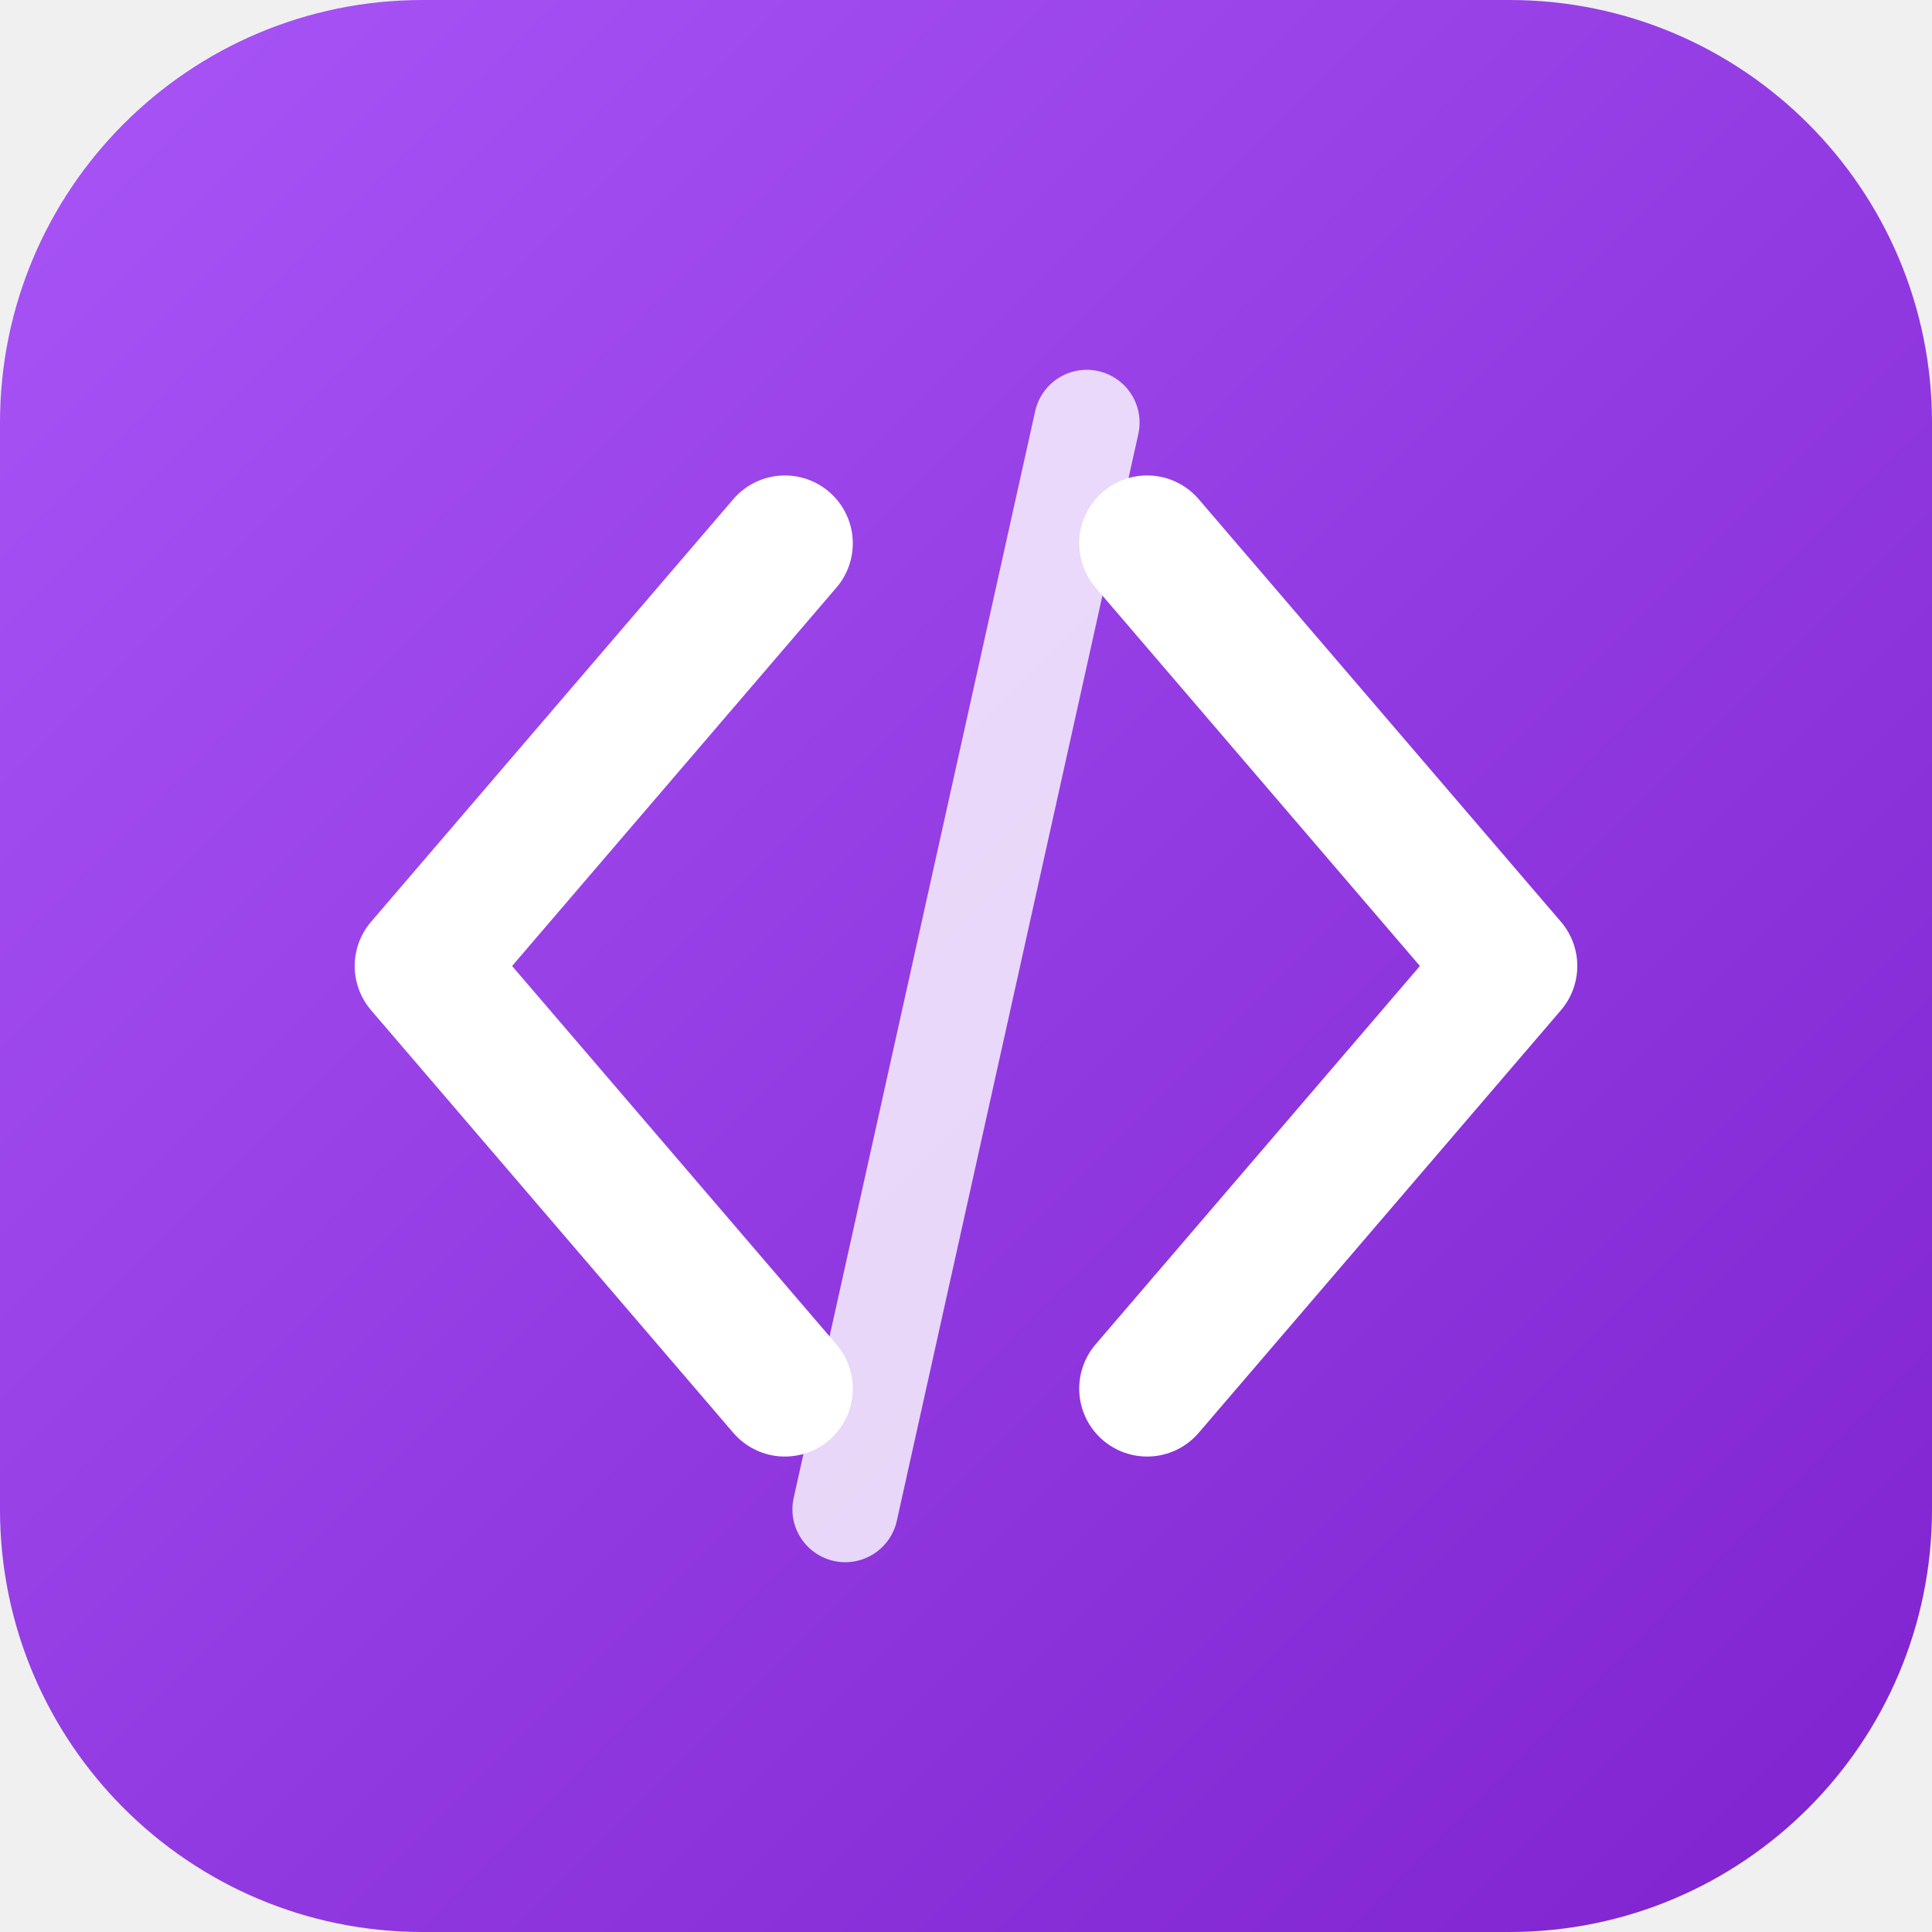
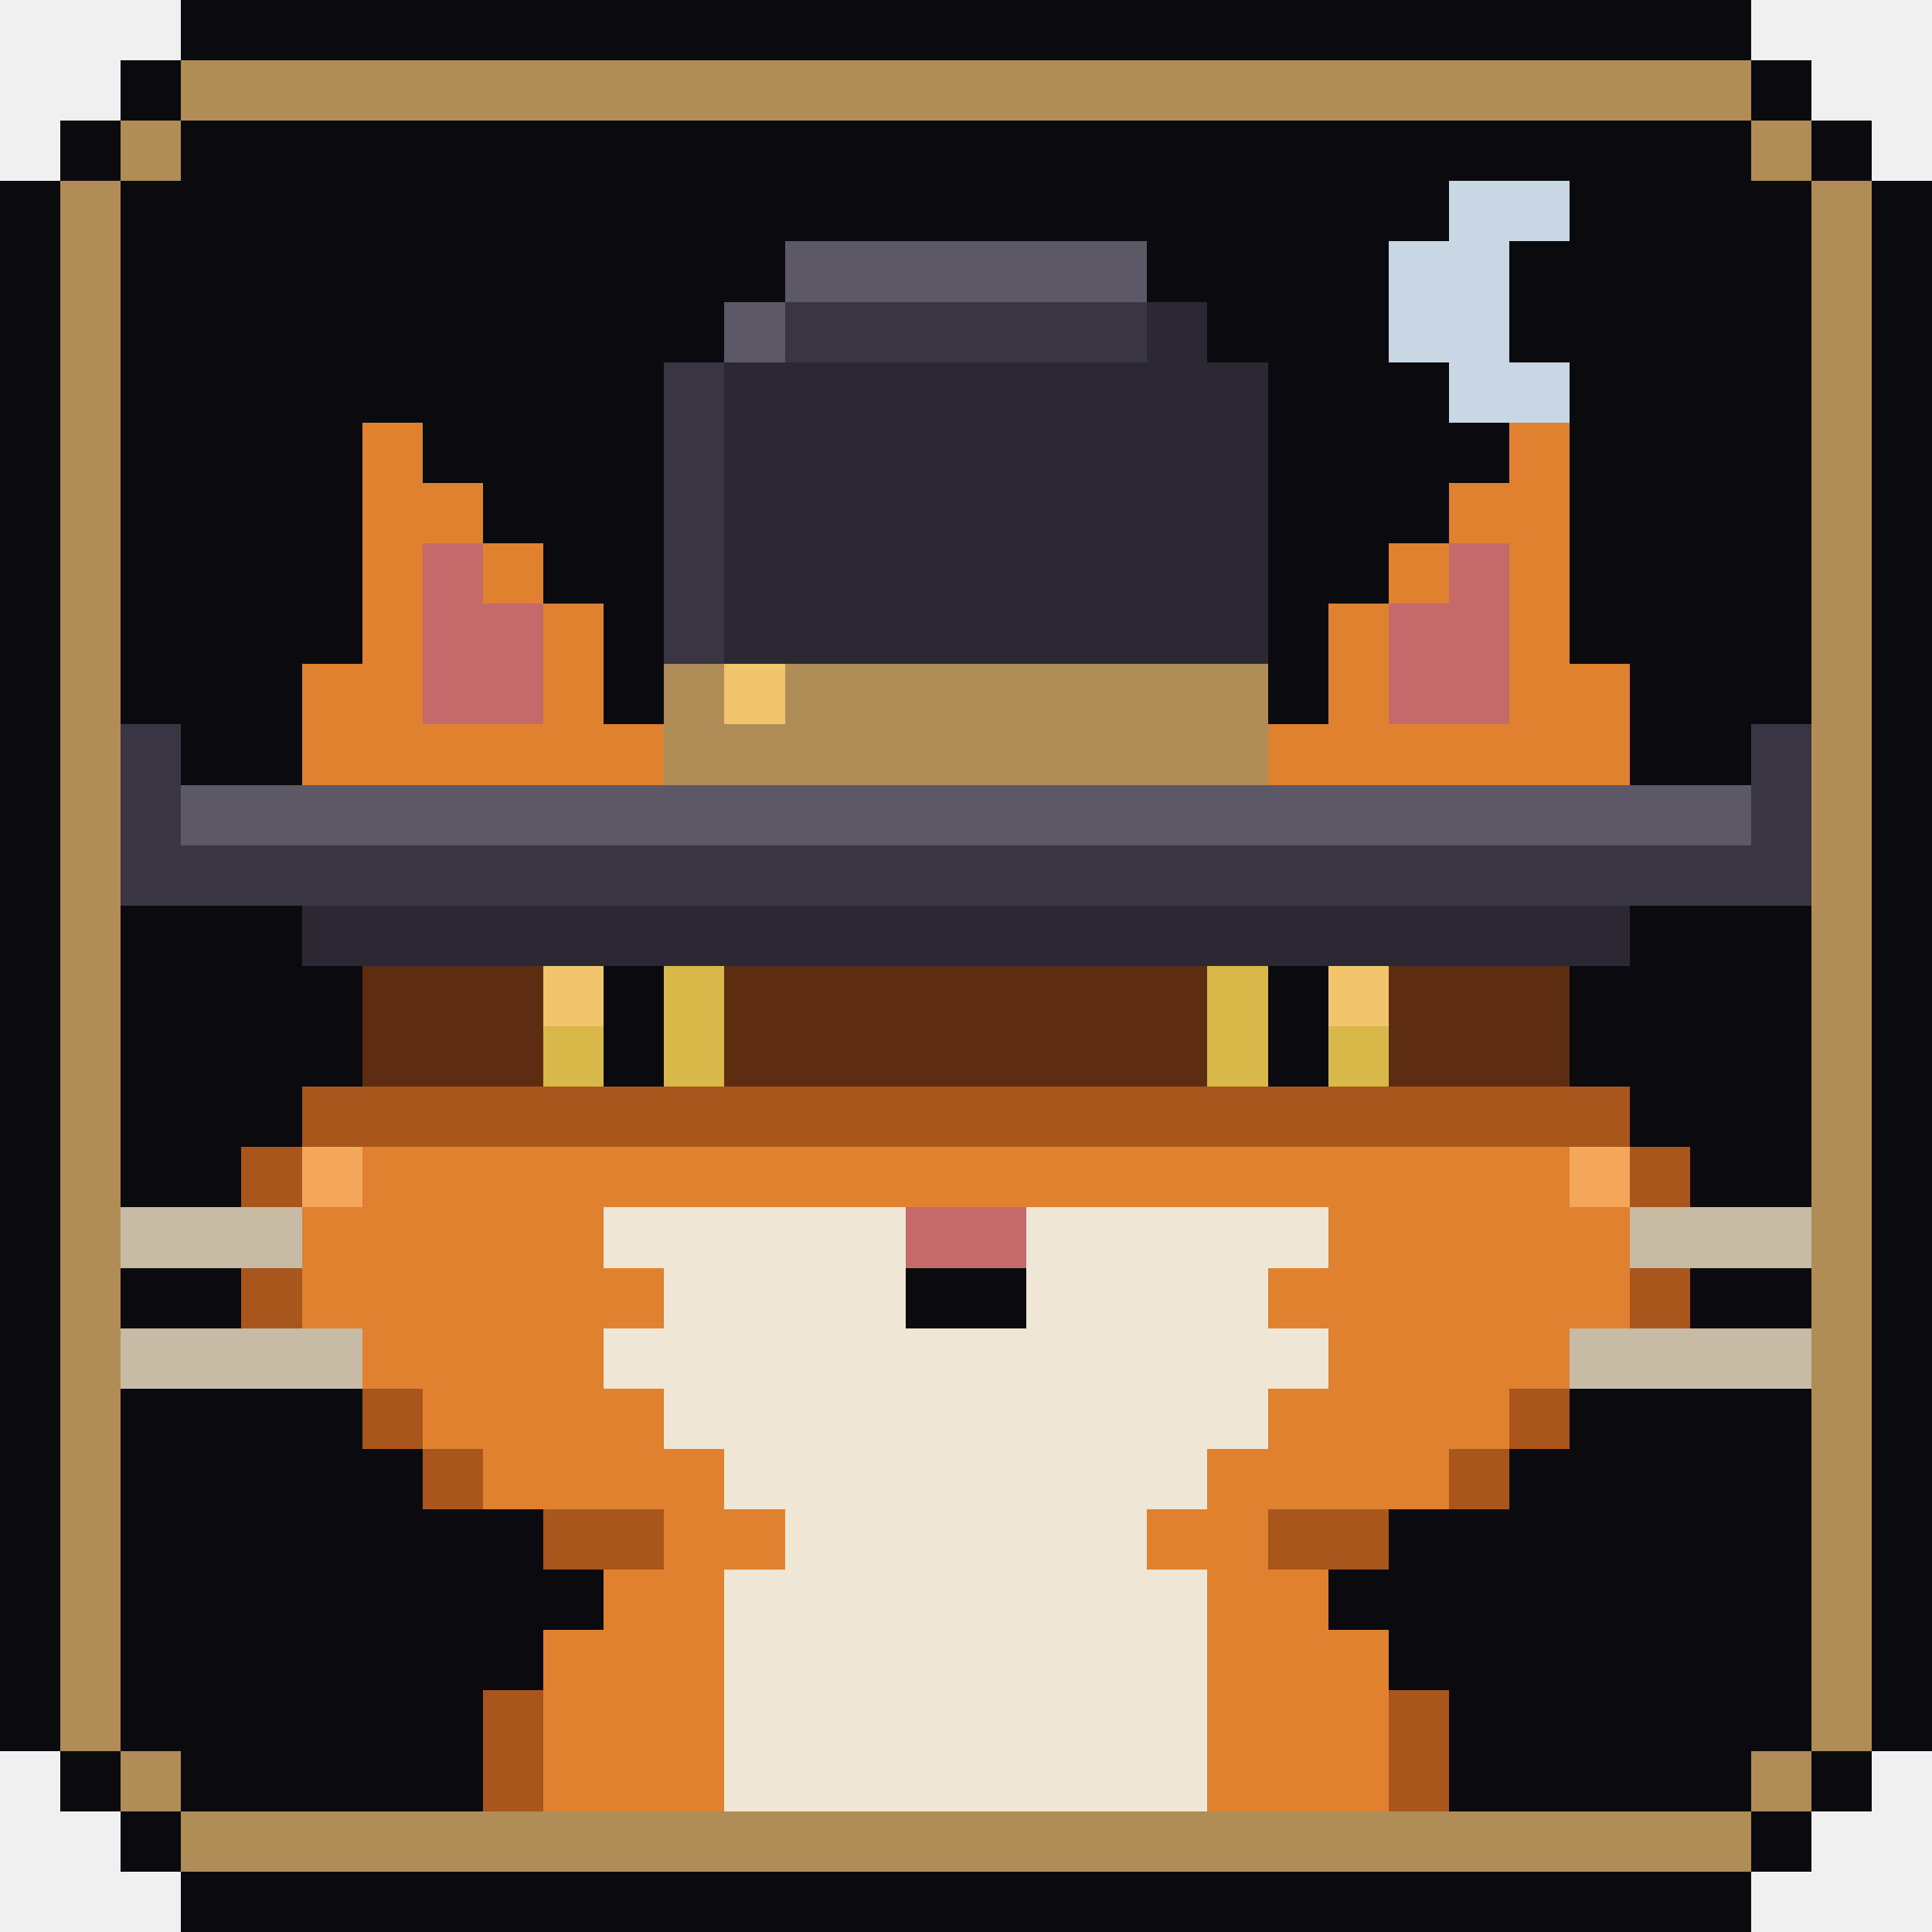
- <svg xmlns="http://www.w3.org/2000/svg" viewBox="0 0 64 64">
-   <defs>
-     <linearGradient id="bg" x1="0%" y1="0%" x2="100%" y2="100%">
-       <stop offset="0%" stop-color="#a855f7" />
-       <stop offset="100%" stop-color="#7e22ce" />
-     </linearGradient>
-   </defs>
-   <rect width="64" height="64" rx="14" fill="url(#bg)" />
-   <polyline points="26,18 14,32 26,46" fill="none" stroke="#fff" stroke-width="4.5" stroke-linecap="round" stroke-linejoin="round" />
-   <polyline points="38,18 50,32 38,46" fill="none" stroke="#fff" stroke-width="4.5" stroke-linecap="round" stroke-linejoin="round" />
-   <line x1="36" y1="14" x2="28" y2="50" stroke="#fff" stroke-width="3.5" stroke-linecap="round" opacity="0.8" />
+ <svg xmlns="http://www.w3.org/2000/svg" viewBox="0 0 32 32" shape-rendering="crispEdges">
+   <rect x="3" y="0" width="26" height="1" fill="#0b0a0f" />
+   <rect x="2" y="1" width="1" height="1" fill="#0b0a0f" />
+   <rect x="3" y="1" width="26" height="1" fill="#b08d57" />
+   <rect x="29" y="1" width="1" height="1" fill="#0b0a0f" />
+   <rect x="1" y="2" width="1" height="1" fill="#0b0a0f" />
+   <rect x="2" y="2" width="1" height="1" fill="#b08d57" />
+   <rect x="3" y="2" width="26" height="1" fill="#0b0a0f" />
+   <rect x="29" y="2" width="1" height="1" fill="#b08d57" />
+   <rect x="30" y="2" width="1" height="1" fill="#0b0a0f" />
+   <rect x="0" y="3" width="1" height="1" fill="#0b0a0f" />
+   <rect x="1" y="3" width="1" height="1" fill="#b08d57" />
+   <rect x="2" y="3" width="22" height="1" fill="#0b0a0f" />
+   <rect x="24" y="3" width="2" height="1" fill="#c9d6e3" />
+   <rect x="26" y="3" width="4" height="1" fill="#0b0a0f" />
+   <rect x="30" y="3" width="1" height="1" fill="#b08d57" />
+   <rect x="31" y="3" width="1" height="1" fill="#0b0a0f" />
+   <rect x="0" y="4" width="1" height="1" fill="#0b0a0f" />
+   <rect x="1" y="4" width="1" height="1" fill="#b08d57" />
+   <rect x="2" y="4" width="11" height="1" fill="#0b0a0f" />
+   <rect x="13" y="4" width="6" height="1" fill="#5c5866" />
+   <rect x="19" y="4" width="4" height="1" fill="#0b0a0f" />
+   <rect x="23" y="4" width="2" height="1" fill="#c9d6e3" />
+   <rect x="25" y="4" width="5" height="1" fill="#0b0a0f" />
+   <rect x="30" y="4" width="1" height="1" fill="#b08d57" />
+   <rect x="31" y="4" width="1" height="1" fill="#0b0a0f" />
+   <rect x="0" y="5" width="1" height="1" fill="#0b0a0f" />
+   <rect x="1" y="5" width="1" height="1" fill="#b08d57" />
+   <rect x="2" y="5" width="10" height="1" fill="#0b0a0f" />
+   <rect x="12" y="5" width="1" height="1" fill="#5c5866" />
+   <rect x="13" y="5" width="6" height="1" fill="#3a3542" />
+   <rect x="19" y="5" width="1" height="1" fill="#2c2833" />
+   <rect x="20" y="5" width="3" height="1" fill="#0b0a0f" />
+   <rect x="23" y="5" width="2" height="1" fill="#c9d6e3" />
+   <rect x="25" y="5" width="5" height="1" fill="#0b0a0f" />
+   <rect x="30" y="5" width="1" height="1" fill="#b08d57" />
+   <rect x="31" y="5" width="1" height="1" fill="#0b0a0f" />
+   <rect x="0" y="6" width="1" height="1" fill="#0b0a0f" />
+   <rect x="1" y="6" width="1" height="1" fill="#b08d57" />
+   <rect x="2" y="6" width="9" height="1" fill="#0b0a0f" />
+   <rect x="11" y="6" width="1" height="1" fill="#3a3542" />
+   <rect x="12" y="6" width="9" height="1" fill="#2c2833" />
+   <rect x="21" y="6" width="3" height="1" fill="#0b0a0f" />
+   <rect x="24" y="6" width="2" height="1" fill="#c9d6e3" />
+   <rect x="26" y="6" width="4" height="1" fill="#0b0a0f" />
+   <rect x="30" y="6" width="1" height="1" fill="#b08d57" />
+   <rect x="31" y="6" width="1" height="1" fill="#0b0a0f" />
+   <rect x="0" y="7" width="1" height="1" fill="#0b0a0f" />
+   <rect x="1" y="7" width="1" height="1" fill="#b08d57" />
+   <rect x="2" y="7" width="4" height="1" fill="#0b0a0f" />
+   <rect x="6" y="7" width="1" height="1" fill="#e0812f" />
+   <rect x="7" y="7" width="4" height="1" fill="#0b0a0f" />
+   <rect x="11" y="7" width="1" height="1" fill="#3a3542" />
+   <rect x="12" y="7" width="9" height="1" fill="#2c2833" />
+   <rect x="21" y="7" width="4" height="1" fill="#0b0a0f" />
+   <rect x="25" y="7" width="1" height="1" fill="#e0812f" />
+   <rect x="26" y="7" width="4" height="1" fill="#0b0a0f" />
+   <rect x="30" y="7" width="1" height="1" fill="#b08d57" />
+   <rect x="31" y="7" width="1" height="1" fill="#0b0a0f" />
+   <rect x="0" y="8" width="1" height="1" fill="#0b0a0f" />
+   <rect x="1" y="8" width="1" height="1" fill="#b08d57" />
+   <rect x="2" y="8" width="4" height="1" fill="#0b0a0f" />
+   <rect x="6" y="8" width="2" height="1" fill="#e0812f" />
+   <rect x="8" y="8" width="3" height="1" fill="#0b0a0f" />
+   <rect x="11" y="8" width="1" height="1" fill="#3a3542" />
+   <rect x="12" y="8" width="9" height="1" fill="#2c2833" />
+   <rect x="21" y="8" width="3" height="1" fill="#0b0a0f" />
+   <rect x="24" y="8" width="2" height="1" fill="#e0812f" />
+   <rect x="26" y="8" width="4" height="1" fill="#0b0a0f" />
+   <rect x="30" y="8" width="1" height="1" fill="#b08d57" />
+   <rect x="31" y="8" width="1" height="1" fill="#0b0a0f" />
+   <rect x="0" y="9" width="1" height="1" fill="#0b0a0f" />
+   <rect x="1" y="9" width="1" height="1" fill="#b08d57" />
+   <rect x="2" y="9" width="4" height="1" fill="#0b0a0f" />
+   <rect x="6" y="9" width="1" height="1" fill="#e0812f" />
+   <rect x="7" y="9" width="1" height="1" fill="#c46a6a" />
+   <rect x="8" y="9" width="1" height="1" fill="#e0812f" />
+   <rect x="9" y="9" width="2" height="1" fill="#0b0a0f" />
+   <rect x="11" y="9" width="1" height="1" fill="#3a3542" />
+   <rect x="12" y="9" width="9" height="1" fill="#2c2833" />
+   <rect x="21" y="9" width="2" height="1" fill="#0b0a0f" />
+   <rect x="23" y="9" width="1" height="1" fill="#e0812f" />
+   <rect x="24" y="9" width="1" height="1" fill="#c46a6a" />
+   <rect x="25" y="9" width="1" height="1" fill="#e0812f" />
+   <rect x="26" y="9" width="4" height="1" fill="#0b0a0f" />
+   <rect x="30" y="9" width="1" height="1" fill="#b08d57" />
+   <rect x="31" y="9" width="1" height="1" fill="#0b0a0f" />
+   <rect x="0" y="10" width="1" height="1" fill="#0b0a0f" />
+   <rect x="1" y="10" width="1" height="1" fill="#b08d57" />
+   <rect x="2" y="10" width="4" height="1" fill="#0b0a0f" />
+   <rect x="6" y="10" width="1" height="1" fill="#e0812f" />
+   <rect x="7" y="10" width="2" height="1" fill="#c46a6a" />
+   <rect x="9" y="10" width="1" height="1" fill="#e0812f" />
+   <rect x="10" y="10" width="1" height="1" fill="#0b0a0f" />
+   <rect x="11" y="10" width="1" height="1" fill="#3a3542" />
+   <rect x="12" y="10" width="9" height="1" fill="#2c2833" />
+   <rect x="21" y="10" width="1" height="1" fill="#0b0a0f" />
+   <rect x="22" y="10" width="1" height="1" fill="#e0812f" />
+   <rect x="23" y="10" width="2" height="1" fill="#c46a6a" />
+   <rect x="25" y="10" width="1" height="1" fill="#e0812f" />
+   <rect x="26" y="10" width="4" height="1" fill="#0b0a0f" />
+   <rect x="30" y="10" width="1" height="1" fill="#b08d57" />
+   <rect x="31" y="10" width="1" height="1" fill="#0b0a0f" />
+   <rect x="0" y="11" width="1" height="1" fill="#0b0a0f" />
+   <rect x="1" y="11" width="1" height="1" fill="#b08d57" />
+   <rect x="2" y="11" width="3" height="1" fill="#0b0a0f" />
+   <rect x="5" y="11" width="2" height="1" fill="#e0812f" />
+   <rect x="7" y="11" width="2" height="1" fill="#c46a6a" />
+   <rect x="9" y="11" width="1" height="1" fill="#e0812f" />
+   <rect x="10" y="11" width="1" height="1" fill="#0b0a0f" />
+   <rect x="11" y="11" width="1" height="1" fill="#b08d57" />
+   <rect x="12" y="11" width="1" height="1" fill="#f2c46b" />
+   <rect x="13" y="11" width="8" height="1" fill="#b08d57" />
+   <rect x="21" y="11" width="1" height="1" fill="#0b0a0f" />
+   <rect x="22" y="11" width="1" height="1" fill="#e0812f" />
+   <rect x="23" y="11" width="2" height="1" fill="#c46a6a" />
+   <rect x="25" y="11" width="2" height="1" fill="#e0812f" />
+   <rect x="27" y="11" width="3" height="1" fill="#0b0a0f" />
+   <rect x="30" y="11" width="1" height="1" fill="#b08d57" />
+   <rect x="31" y="11" width="1" height="1" fill="#0b0a0f" />
+   <rect x="0" y="12" width="1" height="1" fill="#0b0a0f" />
+   <rect x="1" y="12" width="1" height="1" fill="#b08d57" />
+   <rect x="2" y="12" width="1" height="1" fill="#3a3542" />
+   <rect x="3" y="12" width="2" height="1" fill="#0b0a0f" />
+   <rect x="5" y="12" width="6" height="1" fill="#e0812f" />
+   <rect x="11" y="12" width="10" height="1" fill="#b08d57" />
+   <rect x="21" y="12" width="6" height="1" fill="#e0812f" />
+   <rect x="27" y="12" width="2" height="1" fill="#0b0a0f" />
+   <rect x="29" y="12" width="1" height="1" fill="#3a3542" />
+   <rect x="30" y="12" width="1" height="1" fill="#b08d57" />
+   <rect x="31" y="12" width="1" height="1" fill="#0b0a0f" />
+   <rect x="0" y="13" width="1" height="1" fill="#0b0a0f" />
+   <rect x="1" y="13" width="1" height="1" fill="#b08d57" />
+   <rect x="2" y="13" width="1" height="1" fill="#3a3542" />
+   <rect x="3" y="13" width="26" height="1" fill="#5c5866" />
+   <rect x="29" y="13" width="1" height="1" fill="#3a3542" />
+   <rect x="30" y="13" width="1" height="1" fill="#b08d57" />
+   <rect x="31" y="13" width="1" height="1" fill="#0b0a0f" />
+   <rect x="0" y="14" width="1" height="1" fill="#0b0a0f" />
+   <rect x="1" y="14" width="1" height="1" fill="#b08d57" />
+   <rect x="2" y="14" width="28" height="1" fill="#3a3542" />
+   <rect x="30" y="14" width="1" height="1" fill="#b08d57" />
+   <rect x="31" y="14" width="1" height="1" fill="#0b0a0f" />
+   <rect x="0" y="15" width="1" height="1" fill="#0b0a0f" />
+   <rect x="1" y="15" width="1" height="1" fill="#b08d57" />
+   <rect x="2" y="15" width="3" height="1" fill="#0b0a0f" />
+   <rect x="5" y="15" width="22" height="1" fill="#2c2833" />
+   <rect x="27" y="15" width="3" height="1" fill="#0b0a0f" />
+   <rect x="30" y="15" width="1" height="1" fill="#b08d57" />
+   <rect x="31" y="15" width="1" height="1" fill="#0b0a0f" />
+   <rect x="0" y="16" width="1" height="1" fill="#0b0a0f" />
+   <rect x="1" y="16" width="1" height="1" fill="#b08d57" />
+   <rect x="2" y="16" width="4" height="1" fill="#0b0a0f" />
+   <rect x="6" y="16" width="3" height="1" fill="#5e2c10" />
+   <rect x="9" y="16" width="1" height="1" fill="#f2c46b" />
+   <rect x="10" y="16" width="1" height="1" fill="#0b0a0f" />
+   <rect x="11" y="16" width="1" height="1" fill="#d9b84a" />
+   <rect x="12" y="16" width="8" height="1" fill="#5e2c10" />
+   <rect x="20" y="16" width="1" height="1" fill="#d9b84a" />
+   <rect x="21" y="16" width="1" height="1" fill="#0b0a0f" />
+   <rect x="22" y="16" width="1" height="1" fill="#f2c46b" />
+   <rect x="23" y="16" width="3" height="1" fill="#5e2c10" />
+   <rect x="26" y="16" width="4" height="1" fill="#0b0a0f" />
+   <rect x="30" y="16" width="1" height="1" fill="#b08d57" />
+   <rect x="31" y="16" width="1" height="1" fill="#0b0a0f" />
+   <rect x="0" y="17" width="1" height="1" fill="#0b0a0f" />
+   <rect x="1" y="17" width="1" height="1" fill="#b08d57" />
+   <rect x="2" y="17" width="4" height="1" fill="#0b0a0f" />
+   <rect x="6" y="17" width="3" height="1" fill="#5e2c10" />
+   <rect x="9" y="17" width="1" height="1" fill="#d9b84a" />
+   <rect x="10" y="17" width="1" height="1" fill="#0b0a0f" />
+   <rect x="11" y="17" width="1" height="1" fill="#d9b84a" />
+   <rect x="12" y="17" width="8" height="1" fill="#5e2c10" />
+   <rect x="20" y="17" width="1" height="1" fill="#d9b84a" />
+   <rect x="21" y="17" width="1" height="1" fill="#0b0a0f" />
+   <rect x="22" y="17" width="1" height="1" fill="#d9b84a" />
+   <rect x="23" y="17" width="3" height="1" fill="#5e2c10" />
+   <rect x="26" y="17" width="4" height="1" fill="#0b0a0f" />
+   <rect x="30" y="17" width="1" height="1" fill="#b08d57" />
+   <rect x="31" y="17" width="1" height="1" fill="#0b0a0f" />
+   <rect x="0" y="18" width="1" height="1" fill="#0b0a0f" />
+   <rect x="1" y="18" width="1" height="1" fill="#b08d57" />
+   <rect x="2" y="18" width="3" height="1" fill="#0b0a0f" />
+   <rect x="5" y="18" width="22" height="1" fill="#a9561c" />
+   <rect x="27" y="18" width="3" height="1" fill="#0b0a0f" />
+   <rect x="30" y="18" width="1" height="1" fill="#b08d57" />
+   <rect x="31" y="18" width="1" height="1" fill="#0b0a0f" />
+   <rect x="0" y="19" width="1" height="1" fill="#0b0a0f" />
+   <rect x="1" y="19" width="1" height="1" fill="#b08d57" />
+   <rect x="2" y="19" width="2" height="1" fill="#0b0a0f" />
+   <rect x="4" y="19" width="1" height="1" fill="#a9561c" />
+   <rect x="5" y="19" width="1" height="1" fill="#f4a75a" />
+   <rect x="6" y="19" width="20" height="1" fill="#e0812f" />
+   <rect x="26" y="19" width="1" height="1" fill="#f4a75a" />
+   <rect x="27" y="19" width="1" height="1" fill="#a9561c" />
+   <rect x="28" y="19" width="2" height="1" fill="#0b0a0f" />
+   <rect x="30" y="19" width="1" height="1" fill="#b08d57" />
+   <rect x="31" y="19" width="1" height="1" fill="#0b0a0f" />
+   <rect x="0" y="20" width="1" height="1" fill="#0b0a0f" />
+   <rect x="1" y="20" width="1" height="1" fill="#b08d57" />
+   <rect x="2" y="20" width="3" height="1" fill="#c7bba6" />
+   <rect x="5" y="20" width="5" height="1" fill="#e0812f" />
+   <rect x="10" y="20" width="5" height="1" fill="#efe6d6" />
+   <rect x="15" y="20" width="2" height="1" fill="#c46a6a" />
+   <rect x="17" y="20" width="5" height="1" fill="#efe6d6" />
+   <rect x="22" y="20" width="5" height="1" fill="#e0812f" />
+   <rect x="27" y="20" width="3" height="1" fill="#c7bba6" />
+   <rect x="30" y="20" width="1" height="1" fill="#b08d57" />
+   <rect x="31" y="20" width="1" height="1" fill="#0b0a0f" />
+   <rect x="0" y="21" width="1" height="1" fill="#0b0a0f" />
+   <rect x="1" y="21" width="1" height="1" fill="#b08d57" />
+   <rect x="2" y="21" width="2" height="1" fill="#0b0a0f" />
+   <rect x="4" y="21" width="1" height="1" fill="#a9561c" />
+   <rect x="5" y="21" width="6" height="1" fill="#e0812f" />
+   <rect x="11" y="21" width="4" height="1" fill="#efe6d6" />
+   <rect x="15" y="21" width="2" height="1" fill="#0b0a0f" />
+   <rect x="17" y="21" width="4" height="1" fill="#efe6d6" />
+   <rect x="21" y="21" width="6" height="1" fill="#e0812f" />
+   <rect x="27" y="21" width="1" height="1" fill="#a9561c" />
+   <rect x="28" y="21" width="2" height="1" fill="#0b0a0f" />
+   <rect x="30" y="21" width="1" height="1" fill="#b08d57" />
+   <rect x="31" y="21" width="1" height="1" fill="#0b0a0f" />
+   <rect x="0" y="22" width="1" height="1" fill="#0b0a0f" />
+   <rect x="1" y="22" width="1" height="1" fill="#b08d57" />
+   <rect x="2" y="22" width="4" height="1" fill="#c7bba6" />
+   <rect x="6" y="22" width="4" height="1" fill="#e0812f" />
+   <rect x="10" y="22" width="12" height="1" fill="#efe6d6" />
+   <rect x="22" y="22" width="4" height="1" fill="#e0812f" />
+   <rect x="26" y="22" width="4" height="1" fill="#c7bba6" />
+   <rect x="30" y="22" width="1" height="1" fill="#b08d57" />
+   <rect x="31" y="22" width="1" height="1" fill="#0b0a0f" />
+   <rect x="0" y="23" width="1" height="1" fill="#0b0a0f" />
+   <rect x="1" y="23" width="1" height="1" fill="#b08d57" />
+   <rect x="2" y="23" width="4" height="1" fill="#0b0a0f" />
+   <rect x="6" y="23" width="1" height="1" fill="#a9561c" />
+   <rect x="7" y="23" width="4" height="1" fill="#e0812f" />
+   <rect x="11" y="23" width="10" height="1" fill="#efe6d6" />
+   <rect x="21" y="23" width="4" height="1" fill="#e0812f" />
+   <rect x="25" y="23" width="1" height="1" fill="#a9561c" />
+   <rect x="26" y="23" width="4" height="1" fill="#0b0a0f" />
+   <rect x="30" y="23" width="1" height="1" fill="#b08d57" />
+   <rect x="31" y="23" width="1" height="1" fill="#0b0a0f" />
+   <rect x="0" y="24" width="1" height="1" fill="#0b0a0f" />
+   <rect x="1" y="24" width="1" height="1" fill="#b08d57" />
+   <rect x="2" y="24" width="5" height="1" fill="#0b0a0f" />
+   <rect x="7" y="24" width="1" height="1" fill="#a9561c" />
+   <rect x="8" y="24" width="4" height="1" fill="#e0812f" />
+   <rect x="12" y="24" width="8" height="1" fill="#efe6d6" />
+   <rect x="20" y="24" width="4" height="1" fill="#e0812f" />
+   <rect x="24" y="24" width="1" height="1" fill="#a9561c" />
+   <rect x="25" y="24" width="5" height="1" fill="#0b0a0f" />
+   <rect x="30" y="24" width="1" height="1" fill="#b08d57" />
+   <rect x="31" y="24" width="1" height="1" fill="#0b0a0f" />
+   <rect x="0" y="25" width="1" height="1" fill="#0b0a0f" />
+   <rect x="1" y="25" width="1" height="1" fill="#b08d57" />
+   <rect x="2" y="25" width="7" height="1" fill="#0b0a0f" />
+   <rect x="9" y="25" width="2" height="1" fill="#a9561c" />
+   <rect x="11" y="25" width="2" height="1" fill="#e0812f" />
+   <rect x="13" y="25" width="6" height="1" fill="#efe6d6" />
+   <rect x="19" y="25" width="2" height="1" fill="#e0812f" />
+   <rect x="21" y="25" width="2" height="1" fill="#a9561c" />
+   <rect x="23" y="25" width="7" height="1" fill="#0b0a0f" />
+   <rect x="30" y="25" width="1" height="1" fill="#b08d57" />
+   <rect x="31" y="25" width="1" height="1" fill="#0b0a0f" />
+   <rect x="0" y="26" width="1" height="1" fill="#0b0a0f" />
+   <rect x="1" y="26" width="1" height="1" fill="#b08d57" />
+   <rect x="2" y="26" width="8" height="1" fill="#0b0a0f" />
+   <rect x="10" y="26" width="2" height="1" fill="#e0812f" />
+   <rect x="12" y="26" width="8" height="1" fill="#efe6d6" />
+   <rect x="20" y="26" width="2" height="1" fill="#e0812f" />
+   <rect x="22" y="26" width="8" height="1" fill="#0b0a0f" />
+   <rect x="30" y="26" width="1" height="1" fill="#b08d57" />
+   <rect x="31" y="26" width="1" height="1" fill="#0b0a0f" />
+   <rect x="0" y="27" width="1" height="1" fill="#0b0a0f" />
+   <rect x="1" y="27" width="1" height="1" fill="#b08d57" />
+   <rect x="2" y="27" width="7" height="1" fill="#0b0a0f" />
+   <rect x="9" y="27" width="3" height="1" fill="#e0812f" />
+   <rect x="12" y="27" width="8" height="1" fill="#efe6d6" />
+   <rect x="20" y="27" width="3" height="1" fill="#e0812f" />
+   <rect x="23" y="27" width="7" height="1" fill="#0b0a0f" />
+   <rect x="30" y="27" width="1" height="1" fill="#b08d57" />
+   <rect x="31" y="27" width="1" height="1" fill="#0b0a0f" />
+   <rect x="0" y="28" width="1" height="1" fill="#0b0a0f" />
+   <rect x="1" y="28" width="1" height="1" fill="#b08d57" />
+   <rect x="2" y="28" width="6" height="1" fill="#0b0a0f" />
+   <rect x="8" y="28" width="1" height="1" fill="#a9561c" />
+   <rect x="9" y="28" width="3" height="1" fill="#e0812f" />
+   <rect x="12" y="28" width="8" height="1" fill="#efe6d6" />
+   <rect x="20" y="28" width="3" height="1" fill="#e0812f" />
+   <rect x="23" y="28" width="1" height="1" fill="#a9561c" />
+   <rect x="24" y="28" width="6" height="1" fill="#0b0a0f" />
+   <rect x="30" y="28" width="1" height="1" fill="#b08d57" />
+   <rect x="31" y="28" width="1" height="1" fill="#0b0a0f" />
+   <rect x="1" y="29" width="1" height="1" fill="#0b0a0f" />
+   <rect x="2" y="29" width="1" height="1" fill="#b08d57" />
+   <rect x="3" y="29" width="5" height="1" fill="#0b0a0f" />
+   <rect x="8" y="29" width="1" height="1" fill="#a9561c" />
+   <rect x="9" y="29" width="3" height="1" fill="#e0812f" />
+   <rect x="12" y="29" width="8" height="1" fill="#efe6d6" />
+   <rect x="20" y="29" width="3" height="1" fill="#e0812f" />
+   <rect x="23" y="29" width="1" height="1" fill="#a9561c" />
+   <rect x="24" y="29" width="5" height="1" fill="#0b0a0f" />
+   <rect x="29" y="29" width="1" height="1" fill="#b08d57" />
+   <rect x="30" y="29" width="1" height="1" fill="#0b0a0f" />
+   <rect x="2" y="30" width="1" height="1" fill="#0b0a0f" />
+   <rect x="3" y="30" width="26" height="1" fill="#b08d57" />
+   <rect x="29" y="30" width="1" height="1" fill="#0b0a0f" />
+   <rect x="3" y="31" width="26" height="1" fill="#0b0a0f" />
</svg>
